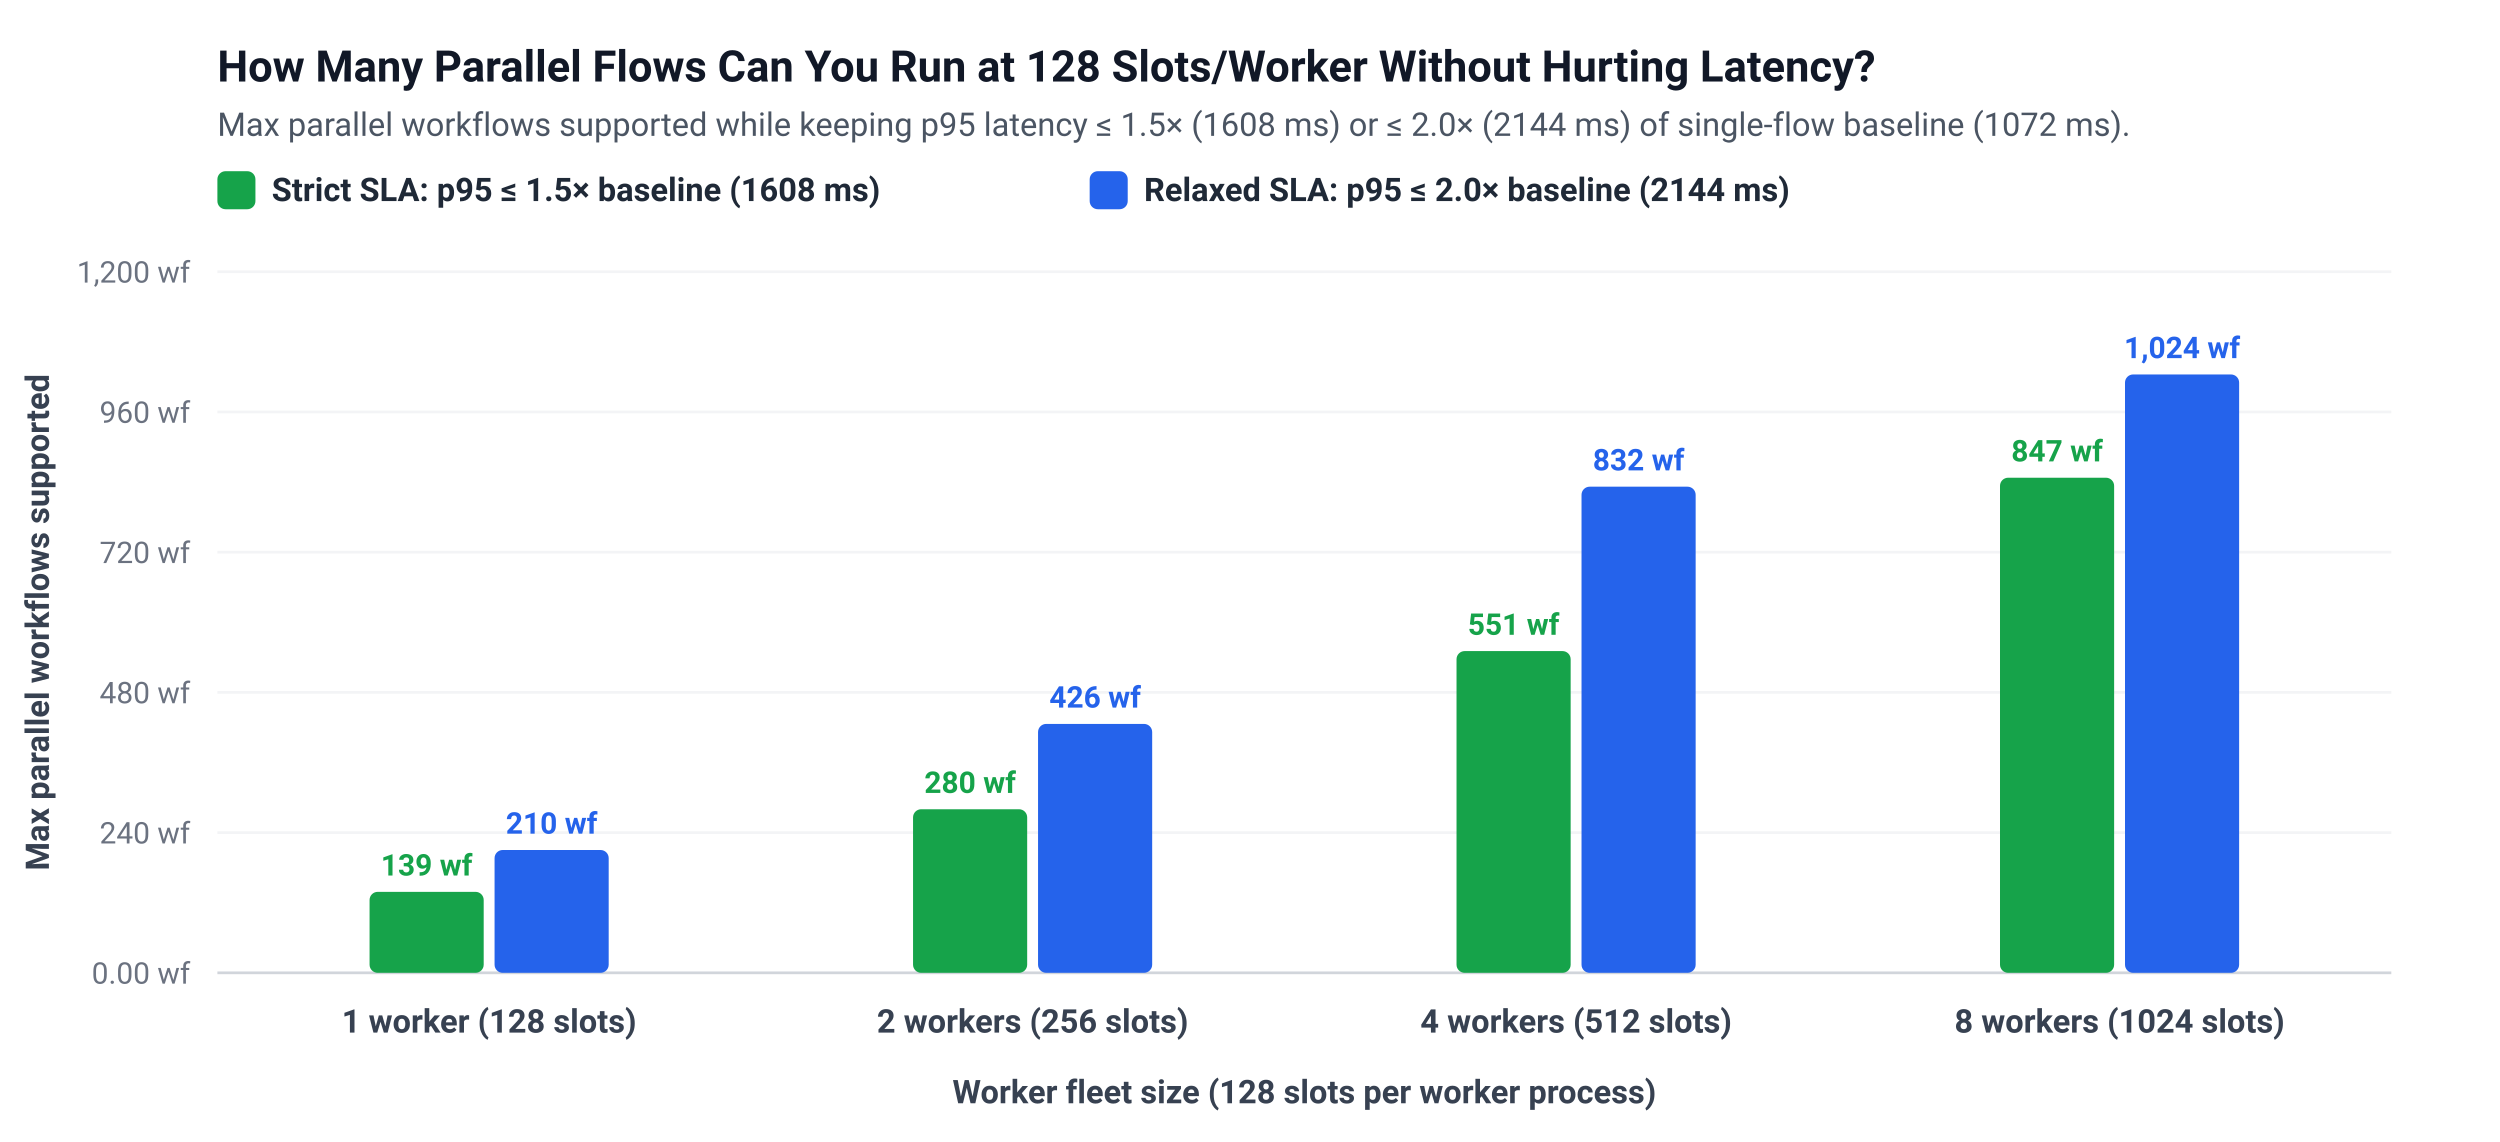
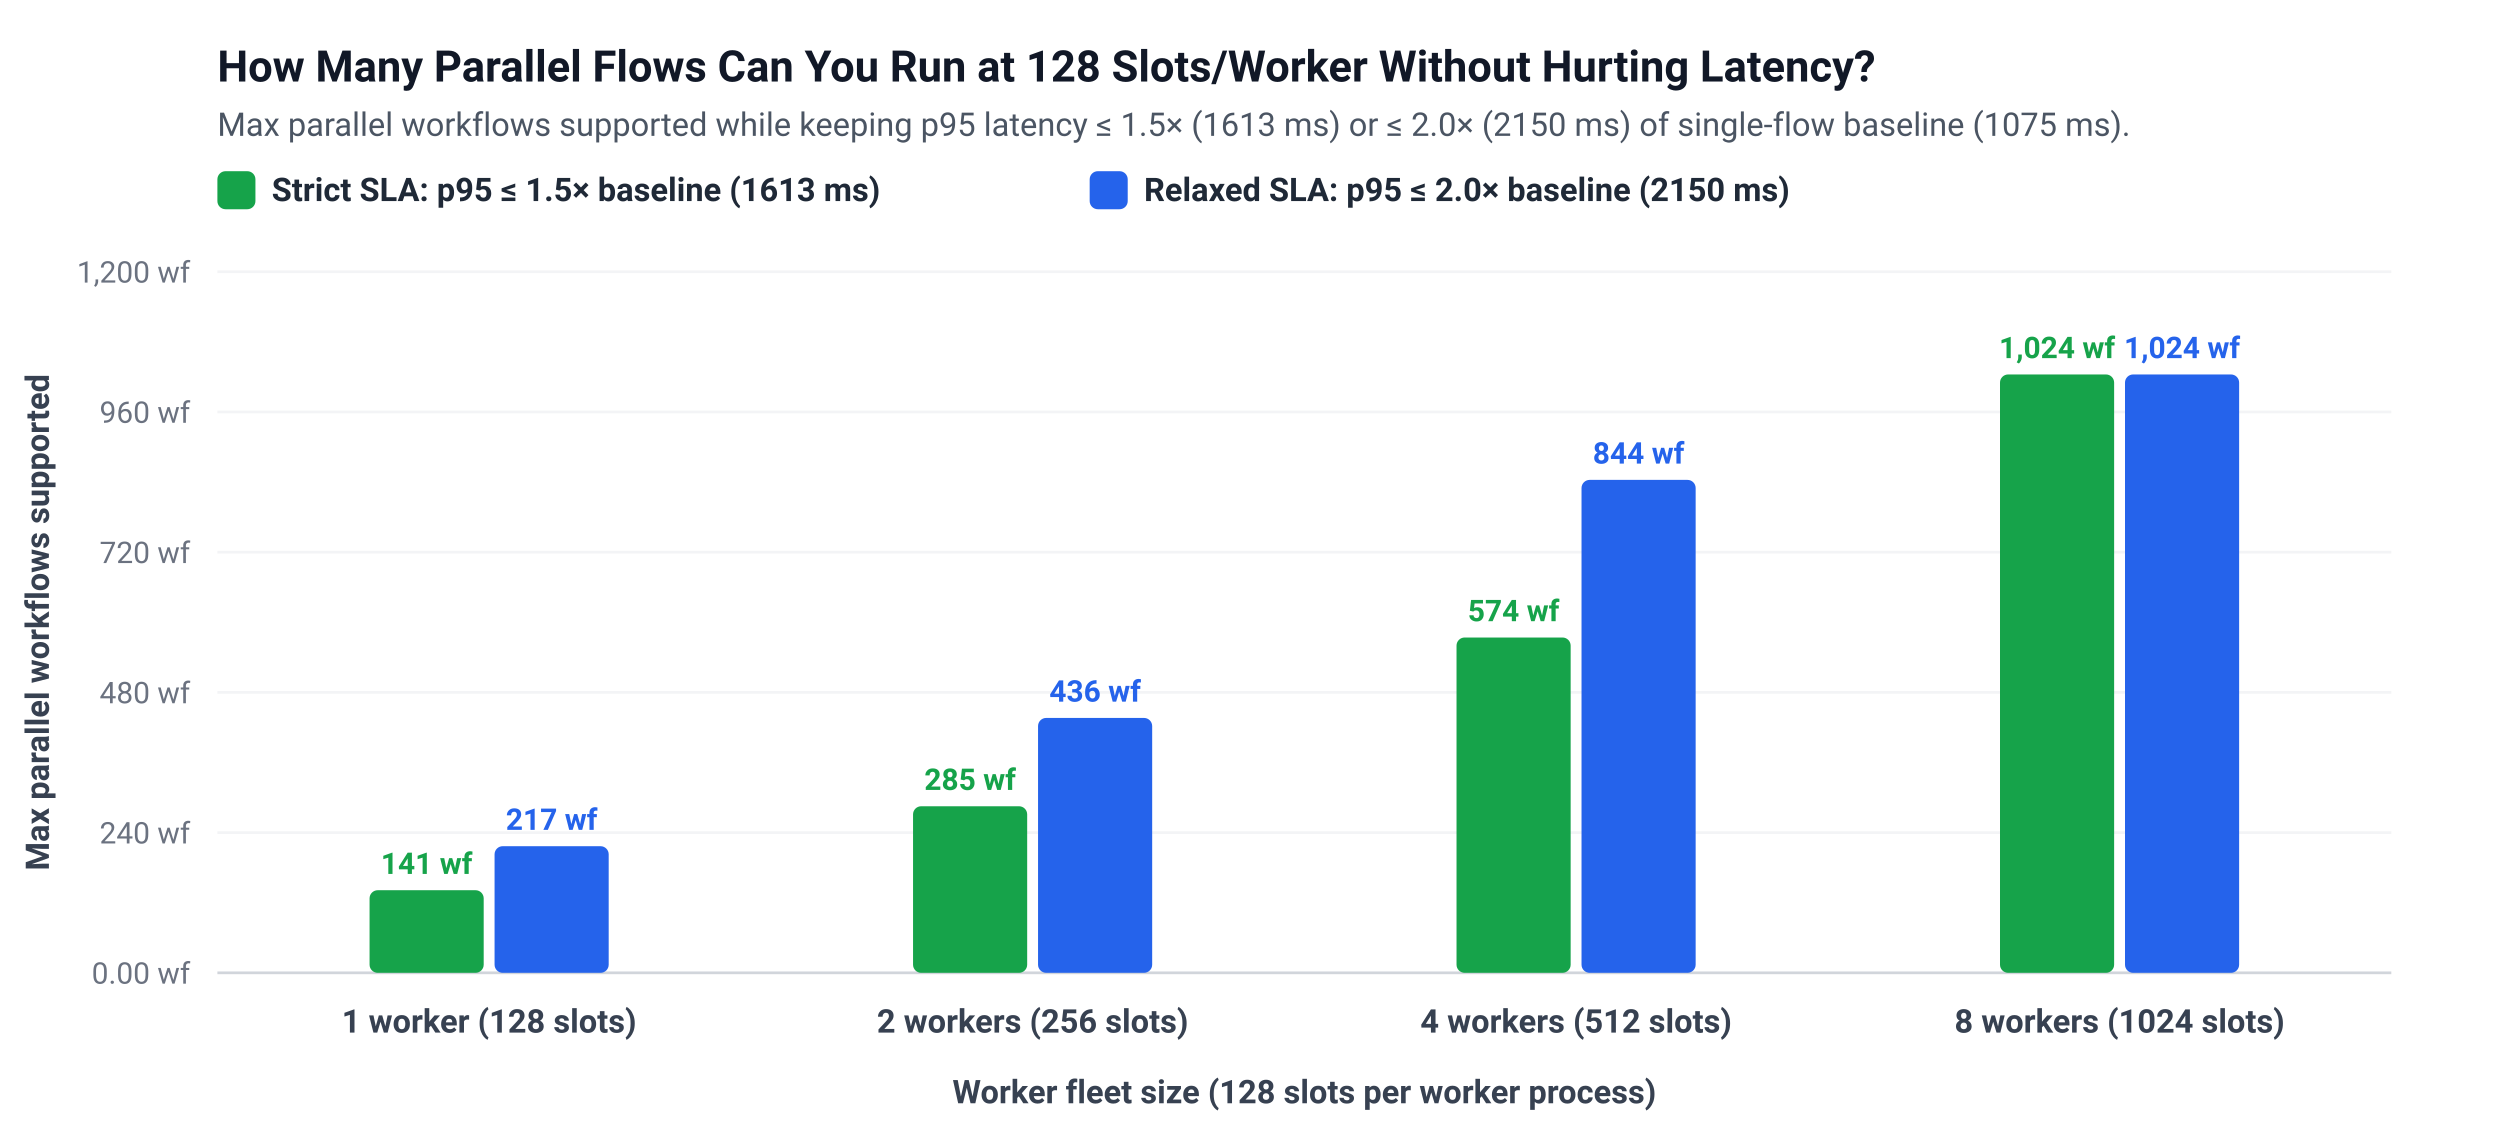
<svg xmlns="http://www.w3.org/2000/svg" viewBox="0 0 920 420" width="100%" style="font-family: -apple-system, BlinkMacSystemFont, 'Segoe UI', Roboto, Helvetica, Arial, sans-serif; background: #ffffff; border: 1px solid #e5e7eb; border-radius: 8px;">
  <text x="80" y="30" font-size="16" font-weight="700" fill="#111827">How Many Parallel Flows Can You Run at 128 Slots/Worker Without Hurting Latency?</text>
-   <text x="80" y="50" font-size="12" fill="#4b5563">Max parallel workflows supported while keeping p95 latency ≤ 1.5× (1608 ms) or ≤ 2.0× (2144 ms) of single-flow baseline (1072 ms).</text>
+   <text x="80" y="50" font-size="12" fill="#4b5563">Max parallel workflows supported while keeping p95 latency ≤ 1.5× (1613 ms) or ≤ 2.0× (2150 ms) of single-flow baseline (1075 ms).</text>
  <rect x="80" y="63" width="14" height="14" rx="3" fill="#16a34a" />
-   <text x="100" y="74" font-size="12" font-weight="600" fill="#1f2937">Strict SLA: p95 ≤ 1.5× baseline (1608 ms)</text>
+   <text x="100" y="74" font-size="12" font-weight="600" fill="#1f2937">Strict SLA: p95 ≤ 1.5× baseline (1613 ms)</text>
  <rect x="401.0" y="63" width="14" height="14" rx="3" fill="#2563eb" />
-   <text x="421.0" y="74" font-size="12" font-weight="600" fill="#1f2937">Relaxed SLA: p95 ≤ 2.0× baseline (2144 ms)</text>
+   <text x="421.0" y="74" font-size="12" font-weight="600" fill="#1f2937">Relaxed SLA: p95 ≤ 2.0× baseline (2150 ms)</text>
  <line x1="80" y1="358.0" x2="880" y2="358.0" stroke="#d1d5db" stroke-width="1" />
  <text x="70" y="362.0" font-size="11" fill="#6b7280" text-anchor="end">0.00 wf</text>
  <line x1="80" y1="306.4" x2="880" y2="306.4" stroke="#f3f4f6" stroke-width="1" />
  <text x="70" y="310.4" font-size="11" fill="#6b7280" text-anchor="end">240 wf</text>
  <line x1="80" y1="254.8" x2="880" y2="254.8" stroke="#f3f4f6" stroke-width="1" />
  <text x="70" y="258.8" font-size="11" fill="#6b7280" text-anchor="end">480 wf</text>
  <line x1="80" y1="203.2" x2="880" y2="203.2" stroke="#f3f4f6" stroke-width="1" />
  <text x="70" y="207.2" font-size="11" fill="#6b7280" text-anchor="end">720 wf</text>
  <line x1="80" y1="151.6" x2="880" y2="151.6" stroke="#f3f4f6" stroke-width="1" />
  <text x="70" y="155.6" font-size="11" fill="#6b7280" text-anchor="end">960 wf</text>
  <line x1="80" y1="100.0" x2="880" y2="100.0" stroke="#f3f4f6" stroke-width="1" />
  <text x="70" y="104.0" font-size="11" fill="#6b7280" text-anchor="end">1,200 wf</text>
  <text x="180.0" y="380" font-size="12" font-weight="600" fill="#374151" text-anchor="middle">1 worker (128 slots)</text>
-   <rect x="136.0" y="328.2" width="42.0" height="29.8" rx="3" fill="#16a34a" />
-   <text x="157.0" y="322.2" font-size="11" font-weight="700" fill="#16a34a" text-anchor="middle">139 wf</text>
-   <rect x="182.0" y="312.8" width="42.0" height="45.2" rx="3" fill="#2563eb" />
-   <text x="203.0" y="306.8" font-size="11" font-weight="700" fill="#2563eb" text-anchor="middle">210 wf</text>
+   <rect x="136.0" y="327.6" width="42.0" height="30.4" rx="3" fill="#16a34a" />
+   <text x="157.0" y="321.6" font-size="11" font-weight="700" fill="#16a34a" text-anchor="middle">141 wf</text>
+   <rect x="182.0" y="311.4" width="42.0" height="46.6" rx="3" fill="#2563eb" />
+   <text x="203.0" y="305.4" font-size="11" font-weight="700" fill="#2563eb" text-anchor="middle">217 wf</text>
  <text x="380.0" y="380" font-size="12" font-weight="600" fill="#374151" text-anchor="middle">2 workers (256 slots)</text>
-   <rect x="336.0" y="297.8" width="42.0" height="60.2" rx="3" fill="#16a34a" />
-   <text x="357.0" y="291.8" font-size="11" font-weight="700" fill="#16a34a" text-anchor="middle">280 wf</text>
-   <rect x="382.0" y="266.4" width="42.0" height="91.6" rx="3" fill="#2563eb" />
-   <text x="403.0" y="260.4" font-size="11" font-weight="700" fill="#2563eb" text-anchor="middle">426 wf</text>
+   <rect x="336.0" y="296.7" width="42.0" height="61.3" rx="3" fill="#16a34a" />
+   <text x="357.0" y="290.7" font-size="11" font-weight="700" fill="#16a34a" text-anchor="middle">285 wf</text>
+   <rect x="382.0" y="264.2" width="42.0" height="93.8" rx="3" fill="#2563eb" />
+   <text x="403.0" y="258.2" font-size="11" font-weight="700" fill="#2563eb" text-anchor="middle">436 wf</text>
  <text x="580.0" y="380" font-size="12" font-weight="600" fill="#374151" text-anchor="middle">4 workers (512 slots)</text>
-   <rect x="536.0" y="239.6" width="42.0" height="118.4" rx="3" fill="#16a34a" />
-   <text x="557.0" y="233.6" font-size="11" font-weight="700" fill="#16a34a" text-anchor="middle">551 wf</text>
-   <rect x="582.0" y="179.1" width="42.0" height="178.9" rx="3" fill="#2563eb" />
-   <text x="603.0" y="173.1" font-size="11" font-weight="700" fill="#2563eb" text-anchor="middle">832 wf</text>
+   <rect x="536.0" y="234.6" width="42.0" height="123.4" rx="3" fill="#16a34a" />
+   <text x="557.0" y="228.6" font-size="11" font-weight="700" fill="#16a34a" text-anchor="middle">574 wf</text>
+   <rect x="582.0" y="176.6" width="42.0" height="181.4" rx="3" fill="#2563eb" />
+   <text x="603.0" y="170.6" font-size="11" font-weight="700" fill="#2563eb" text-anchor="middle">844 wf</text>
  <text x="780.0" y="380" font-size="12" font-weight="600" fill="#374151" text-anchor="middle">8 workers (1024 slots)</text>
-   <rect x="736.0" y="175.8" width="42.0" height="182.2" rx="3" fill="#16a34a" />
-   <text x="757.0" y="169.8" font-size="11" font-weight="700" fill="#16a34a" text-anchor="middle">847 wf</text>
+   <rect x="736.0" y="137.8" width="42.0" height="220.2" rx="3" fill="#16a34a" />
+   <text x="757.0" y="131.8" font-size="11" font-weight="700" fill="#16a34a" text-anchor="middle">1,024 wf</text>
  <rect x="782.0" y="137.8" width="42.0" height="220.2" rx="3" fill="#2563eb" />
  <text x="803.0" y="131.8" font-size="11" font-weight="700" fill="#2563eb" text-anchor="middle">1,024 wf</text>
  <text x="480.0" y="406" font-size="12" font-weight="600" fill="#374151" text-anchor="middle">Worker fleet size (128 slots per worker process)</text>
  <text x="18" y="229.0" font-size="12" font-weight="600" fill="#374151" text-anchor="middle" transform="rotate(-90 18 229.0)">Max parallel workflows supported</text>
</svg>
